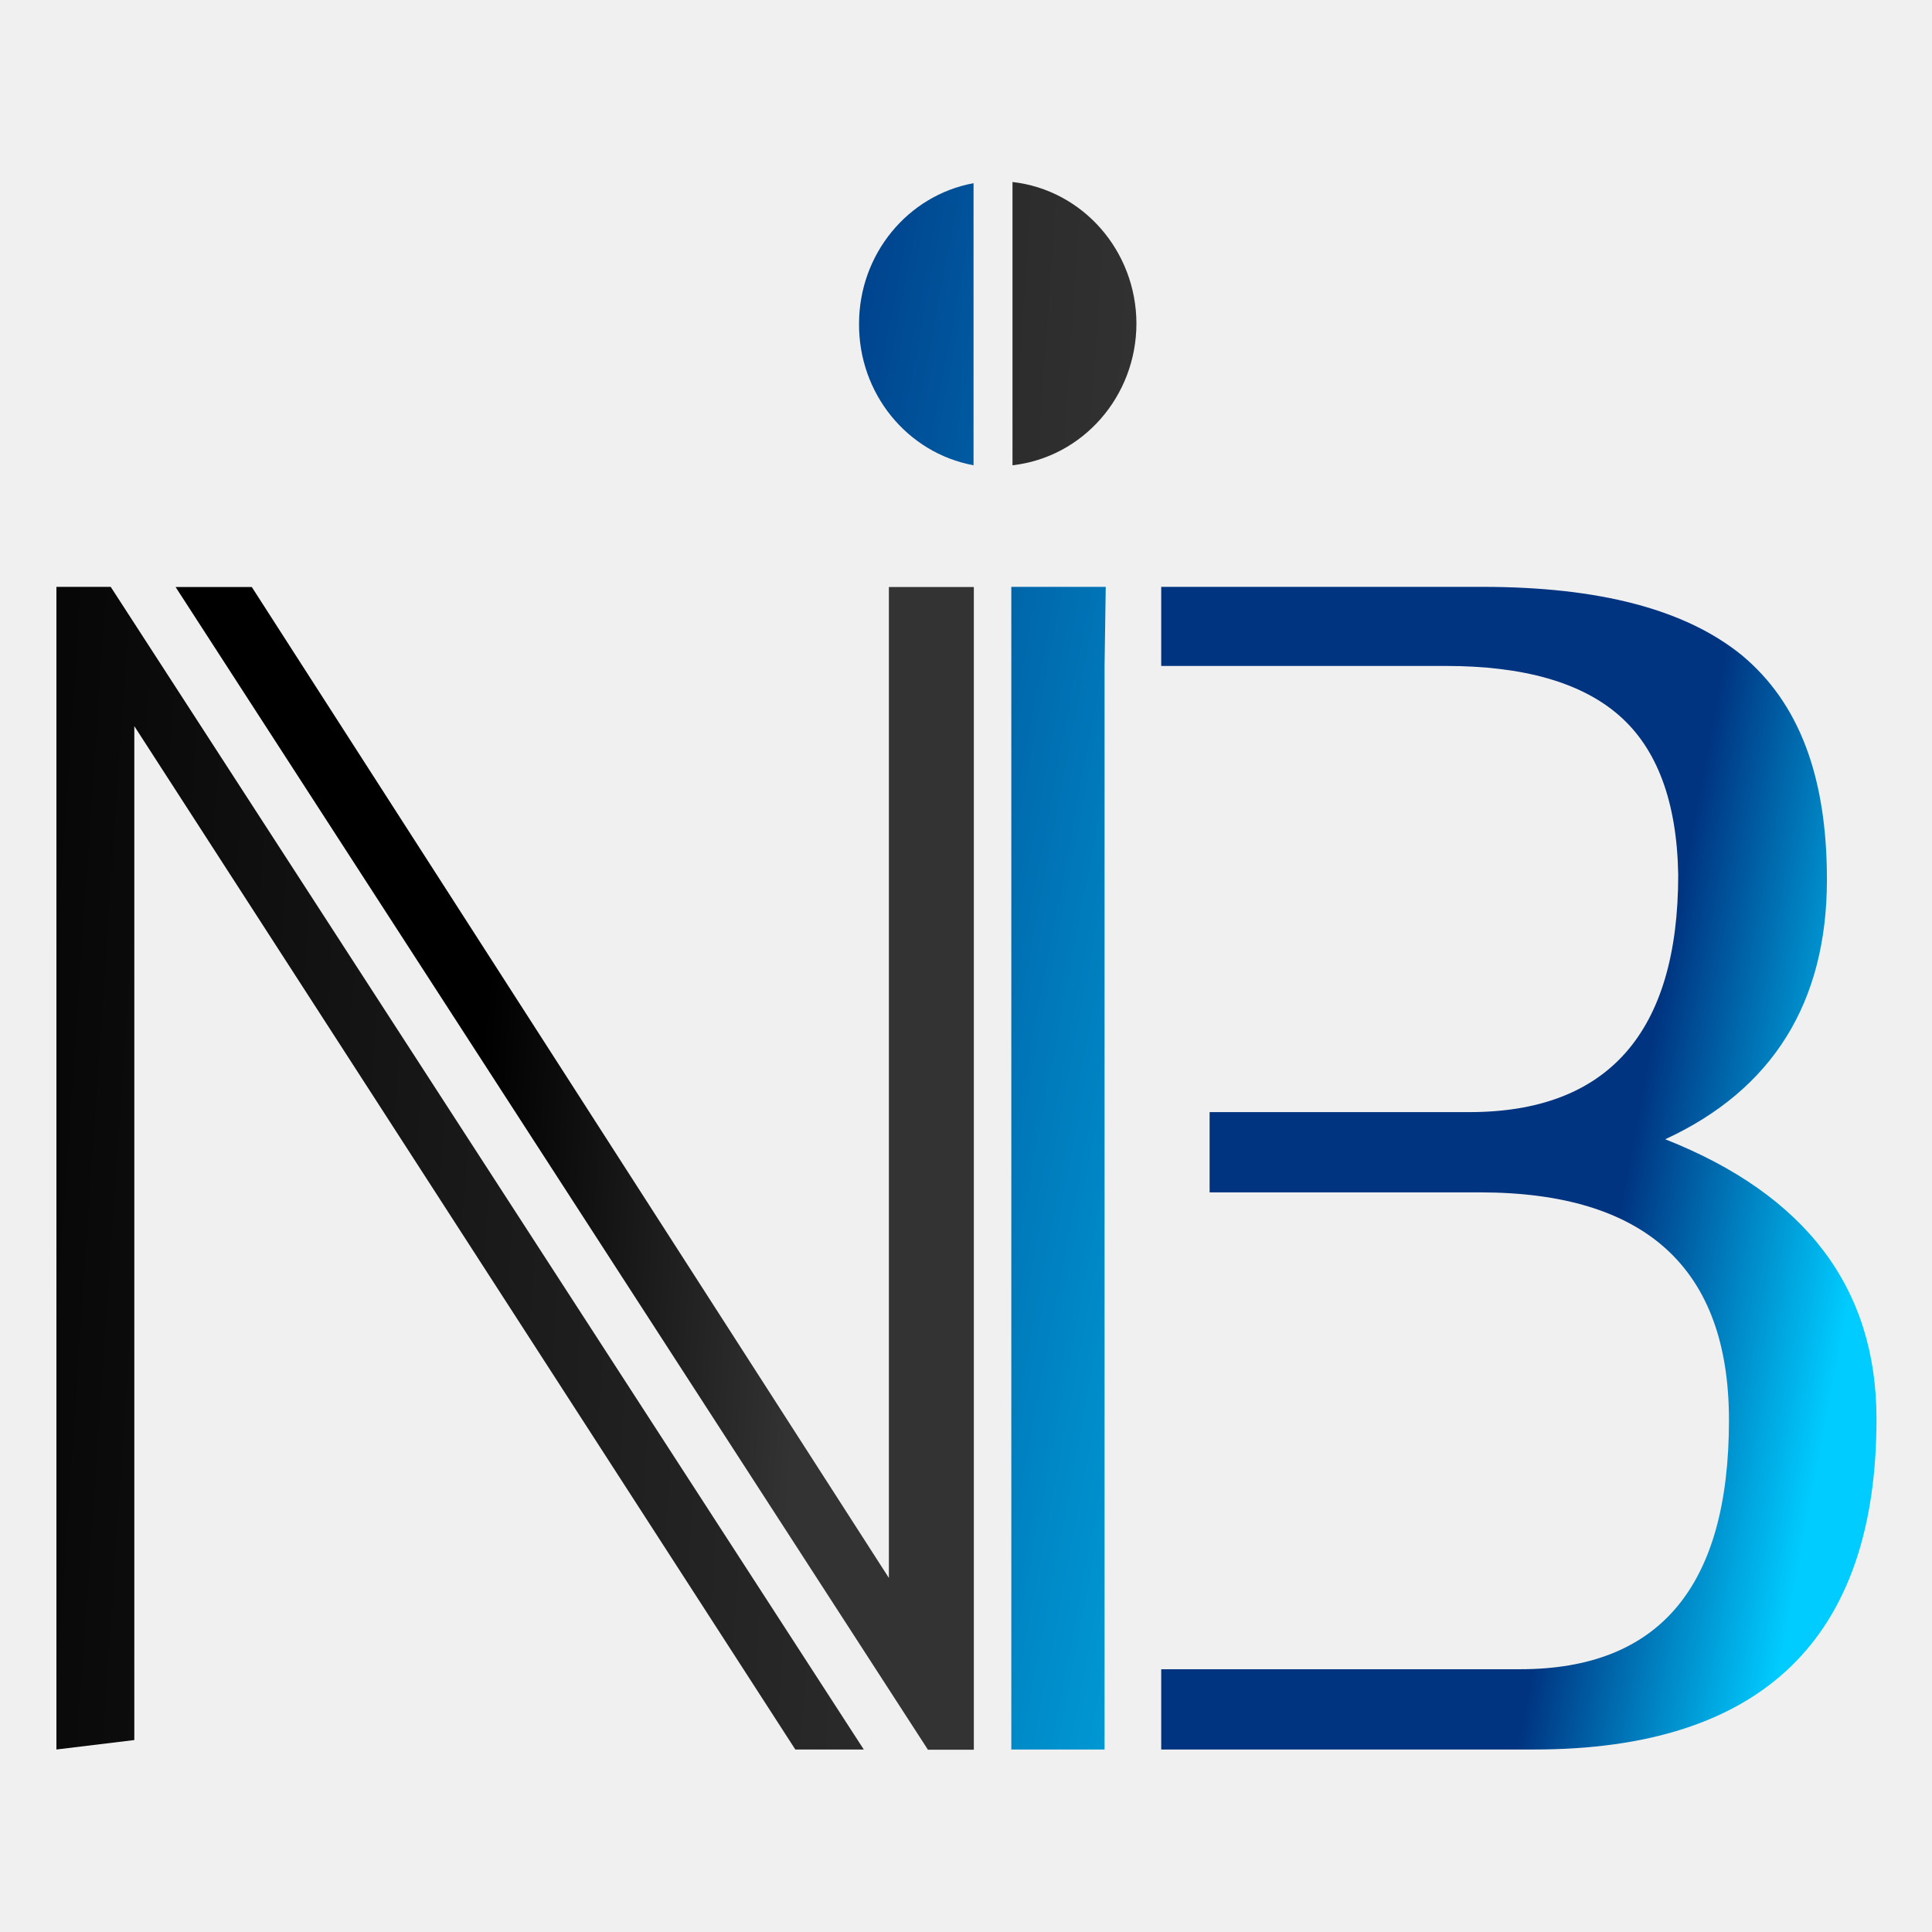
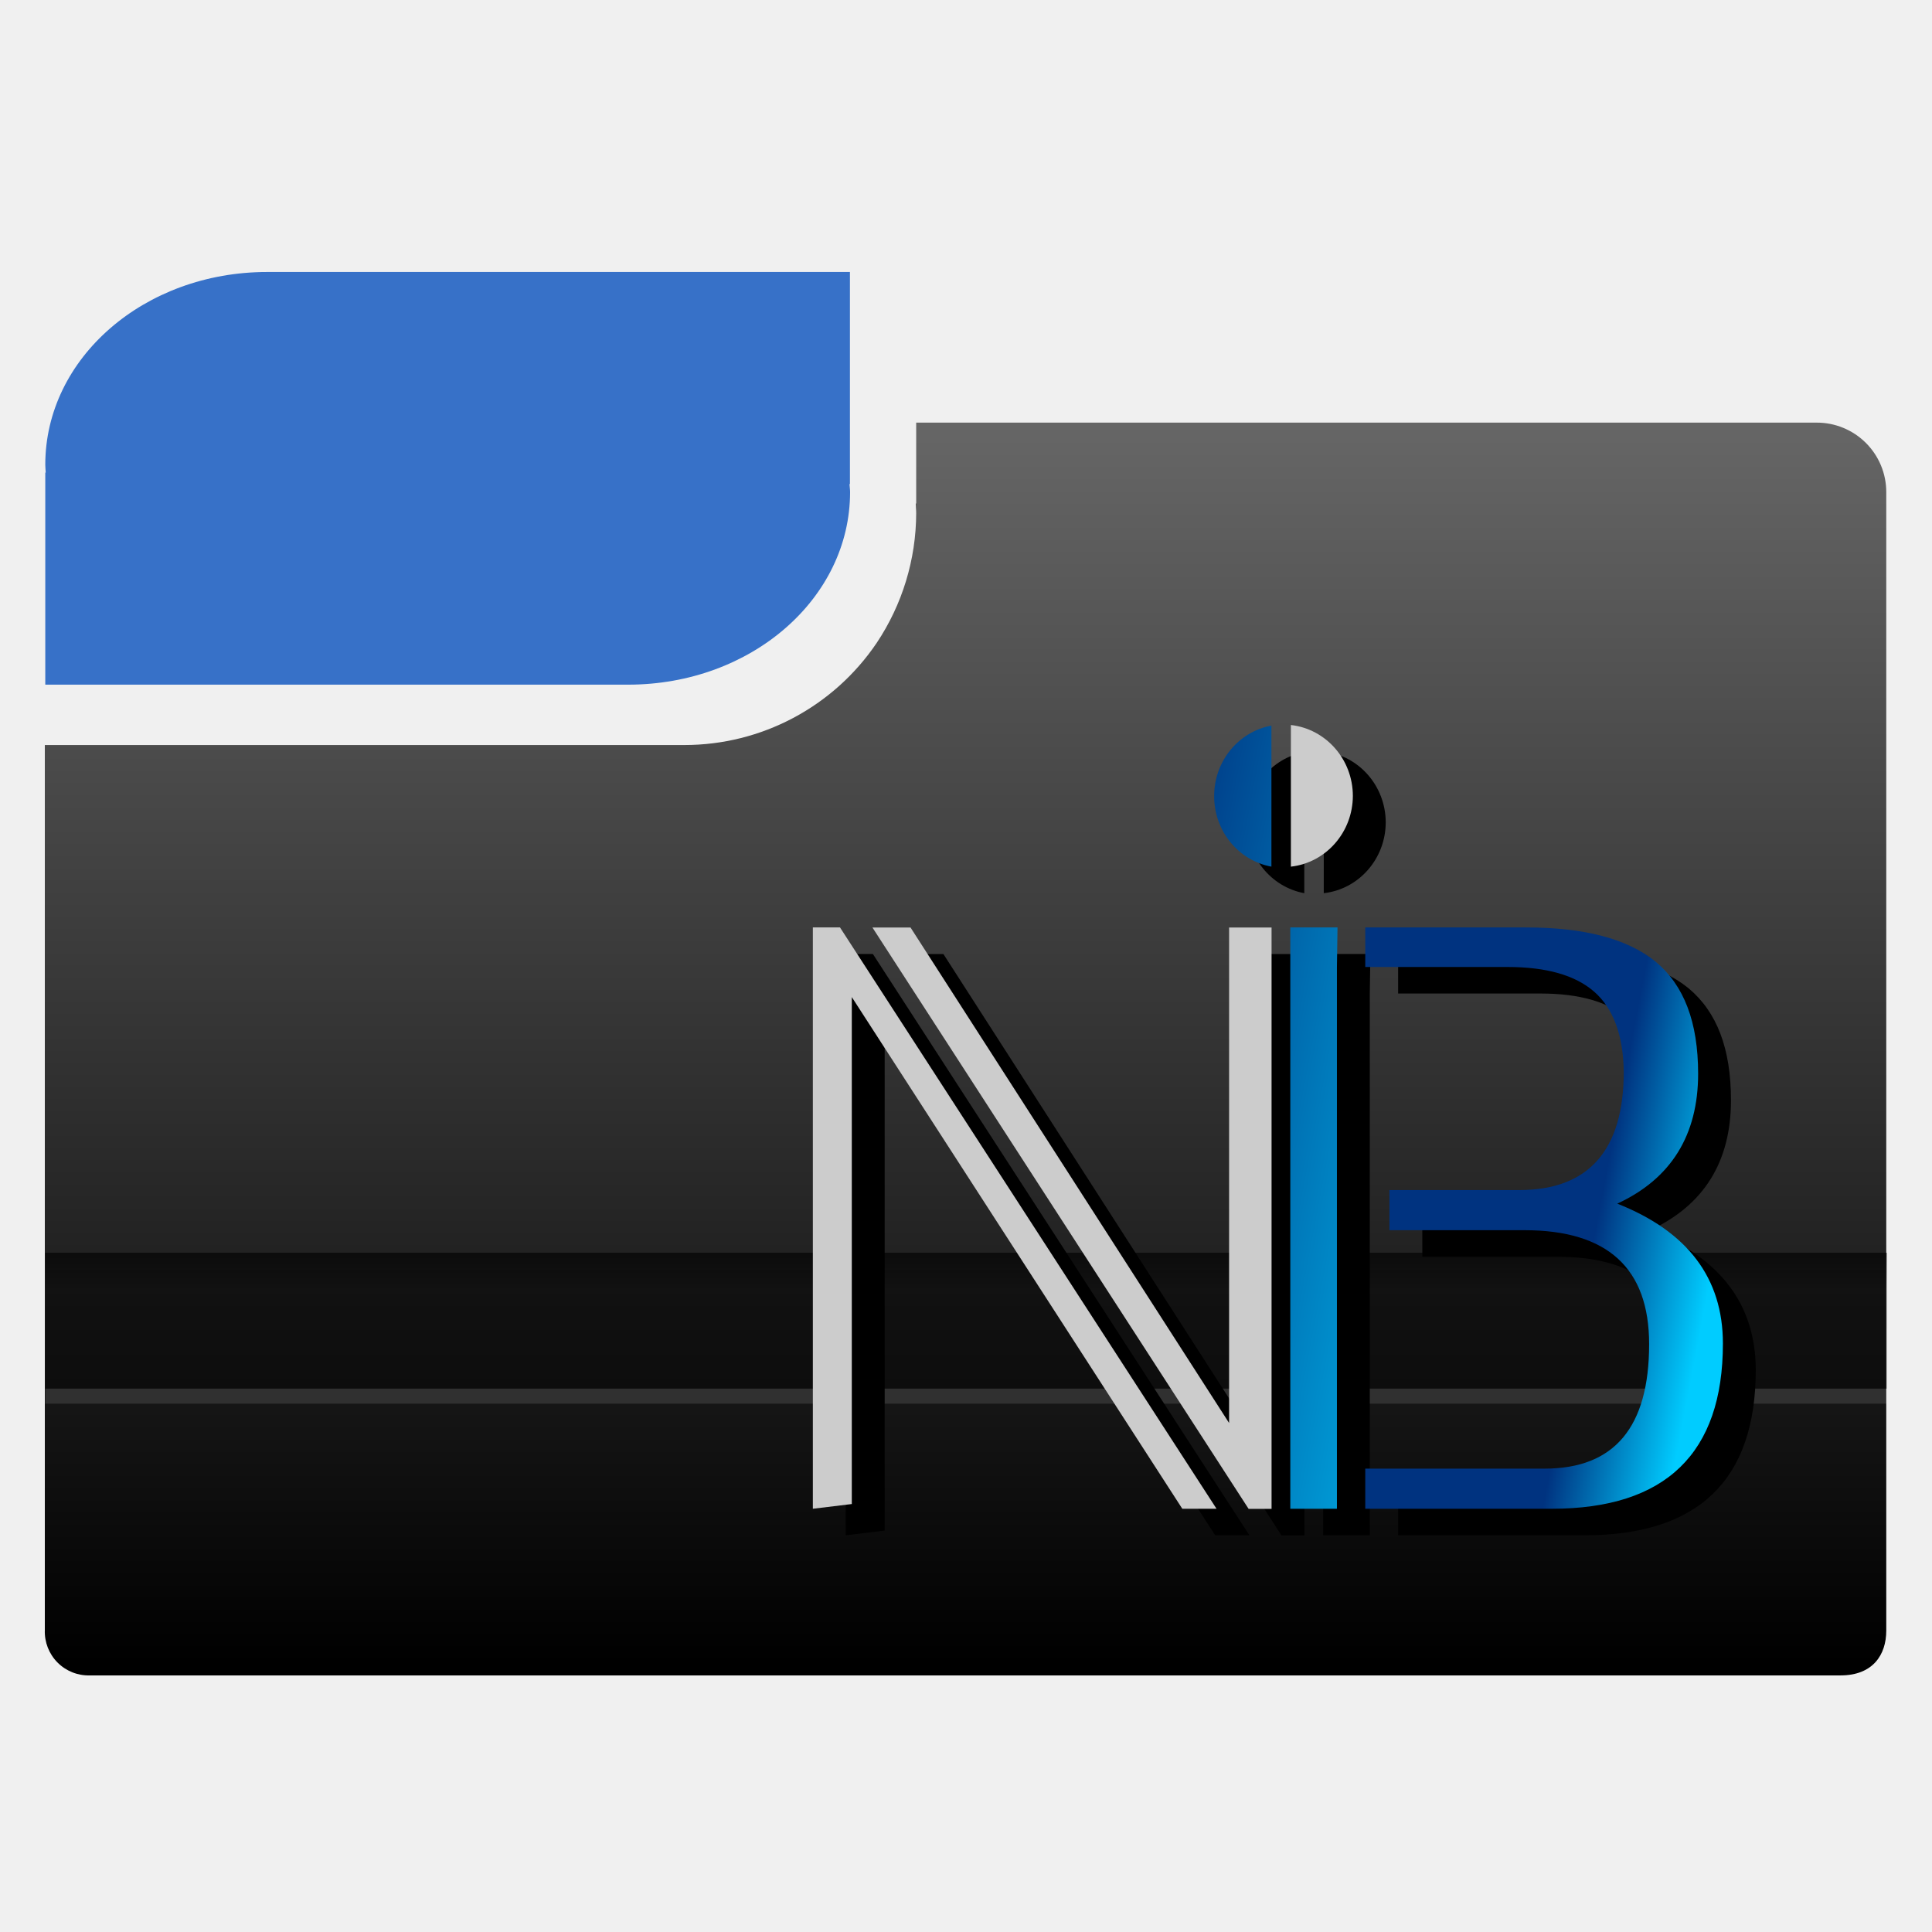
- <svg xmlns="http://www.w3.org/2000/svg" xmlns:xlink="http://www.w3.org/1999/xlink" width="64" height="64" viewBox="0 0 16.93 16.93">
-   <defs>
+ <svg xmlns="http://www.w3.org/2000/svg" xmlns:xlink="http://www.w3.org/1999/xlink" width="128" height="128" version="1.1" id="svg133">
+   <defs id="defs117">
    <linearGradient id="a">
-       <stop offset="0" stop-color="#fff" />
-       <stop offset=".51" stop-color="#fff" stop-opacity=".24" />
-       <stop offset=".83" stop-color="#fff" stop-opacity=".16" />
-       <stop offset="1" stop-color="#fff" stop-opacity=".39" />
+       <stop offset="0" stop-color="#003165" id="stop2" />
+       <stop offset="1" stop-color="#00438a" stop-opacity="0" id="stop4" />
    </linearGradient>
    <linearGradient id="b">
-       <stop offset="0" stop-color="#4d4d4d" />
-       <stop offset="1" />
+       <stop offset="0" stop-color="#004d00" stop-opacity="0" id="stop7" />
+       <stop offset=".5" stop-color="#004d00" id="stop9" />
+       <stop offset="1" stop-color="#004d00" stop-opacity="0" id="stop11" />
    </linearGradient>
-     <linearGradient xlink:href="#c" id="e" x1="-.66" y1="285.48" x2="10.07" y2="286.21" gradientUnits="userSpaceOnUse" />
-     <linearGradient id="c">
-       <stop offset="0" />
-       <stop offset="1" stop-color="#333" />
+     <linearGradient gradientTransform="rotate(90 -90 50)" y2="-384" x2="-23.52" y1="-384" x1="-84" gradientUnits="userSpaceOnUse" id="c">
+       <stop offset="0" stop-color="#fff" id="stop14" />
+       <stop offset="1" stop-color="#fff" stop-opacity="0" id="stop16" />
    </linearGradient>
-     <linearGradient xlink:href="#d" id="k" gradientUnits="userSpaceOnUse" x1="6.26" y1="285.17" x2="13.95" y2="286.63" />
    <linearGradient id="d">
-       <stop offset="0" stop-color="#003380" />
-       <stop offset="1" stop-color="#0cf" />
+       <stop offset="0" stop-color="#0f0" id="stop19" />
+       <stop offset="1" stop-color="#006500" id="stop21" />
    </linearGradient>
-     <linearGradient xlink:href="#d" id="j" gradientUnits="userSpaceOnUse" x1="6.26" y1="285.17" x2="13.95" y2="286.63" gradientTransform="matrix(.26458 0 0 .26458 0 280.07)" />
-     <linearGradient xlink:href="#c" id="f" gradientUnits="userSpaceOnUse" x1="-.66" y1="285.48" x2="10.07" y2="286.21" />
-     <linearGradient xlink:href="#c" id="g" gradientUnits="userSpaceOnUse" x1="-.66" y1="285.48" x2="10.07" y2="286.21" />
-     <linearGradient xlink:href="#c" id="h" gradientUnits="userSpaceOnUse" x1="-.66" y1="285.48" x2="10.07" y2="286.21" />
-     <linearGradient xlink:href="#d" id="i" gradientUnits="userSpaceOnUse" x1="6.26" y1="285.17" x2="13.95" y2="286.63" />
+     <linearGradient gradientTransform="rotate(90 -90 50)" y2="-384" x2="-12" y1="-384" x1="-84" gradientUnits="userSpaceOnUse" id="e">
+       <stop offset="0" stop-color="#e5ff00" id="stop24" />
+       <stop offset="1" stop-color="#bff500" stop-opacity="0" id="stop26" />
+     </linearGradient>
+     <linearGradient gradientTransform="rotate(90 -90 50)" y2="-384" x2="-12" y1="-384" x1="-84" gradientUnits="userSpaceOnUse" id="f">
+       <stop offset="0" stop-color="#008c00" id="stop29" />
+       <stop offset="1" stop-color="#00bf00" id="stop31" />
+     </linearGradient>
+     <linearGradient x2="28" y1="57.5" x1="28" gradientUnits="userSpaceOnUse" id="h">
+       <stop offset="0" stop-color="#fffccf" id="stop34" />
+       <stop offset="1" stop-color="#fff" stop-opacity="0" id="stop36" />
+     </linearGradient>
+     <linearGradient id="g" gradientUnits="userSpaceOnUse" x1="28" y1="57.5" x2="28">
+       <stop offset="0" stop-color="#ffea00" id="stop39" />
+       <stop offset="1" stop-color="#fc0" id="stop41" />
+     </linearGradient>
+     <linearGradient id="p">
+       <stop offset="0" stop-color="#000914" id="stop44" />
+       <stop offset="1" stop-color="#00316e" id="stop46" />
+     </linearGradient>
+     <linearGradient id="q">
+       <stop offset="0" stop-color="#00f3fd" id="stop49" />
+       <stop offset="1" stop-color="#00c4cc" stop-opacity="0" id="stop51" />
+     </linearGradient>
+     <linearGradient id="i">
+       <stop offset="0" stop-color="#fff" id="stop54" />
+       <stop offset="1" stop-color="#fff" stop-opacity="0" id="stop56" />
+     </linearGradient>
+     <linearGradient id="n">
+       <stop offset="0" stop-color="#e00000" id="stop59" />
+       <stop offset="1" stop-color="red" stop-opacity=".41" id="stop61" />
+     </linearGradient>
+     <linearGradient id="l">
+       <stop offset="0" stop-color="#f9ccca" id="stop64" />
+       <stop offset="1" stop-color="#f9ccca" stop-opacity="0" id="stop66" />
+     </linearGradient>
+     <linearGradient id="m">
+       <stop offset="0" stop-color="#e20800" id="stop69" />
+       <stop offset="1" stop-color="#9c0f0f" id="stop71" />
+     </linearGradient>
+     <linearGradient id="j">
+       <stop offset="0" id="stop74" />
+       <stop offset="1" stop-opacity="0" id="stop76" />
+     </linearGradient>
+     <linearGradient id="k">
+       <stop offset="0" stop-color="#fff" id="stop79" />
+       <stop offset="1" stop-color="#f1f1f1" id="stop81" />
+     </linearGradient>
+     <linearGradient xlink:href="#m" id="o" gradientUnits="userSpaceOnUse" x1="32" y1="73.42" x2="32" y2="24.31" />
+     <radialGradient gradientUnits="userSpaceOnUse" r="139.56" cy="112.3" cx="102" id="s">
+       <stop offset="0" stop-color="#b7b8b9" id="stop85" />
+       <stop offset=".19" stop-color="#ececec" id="stop87" />
+       <stop offset=".26" stop-color="#fafafa" id="stop89" />
+       <stop offset=".3" stop-color="#fff" id="stop91" />
+       <stop offset=".53" stop-color="#fafafa" id="stop93" />
+       <stop offset=".84" stop-color="#ebecec" id="stop95" />
+       <stop offset="1" stop-color="#e1e2e3" id="stop97" />
+     </radialGradient>
+     <linearGradient id="r">
+       <stop offset="0" stop-color="#a2a2a2" id="stop100" />
+       <stop offset="1" stop-color="#fff" id="stop102" />
+     </linearGradient>
+     <linearGradient gradientTransform="translate(0,-1)" xlink:href="#t" id="w" x1="125" y1="1007.25" x2="125" y2="1010.74" gradientUnits="userSpaceOnUse" />
+     <linearGradient id="t">
+       <stop offset="0" id="stop106" />
+       <stop offset="1" stop-opacity=".05" id="stop108" />
+     </linearGradient>
+     <linearGradient xlink:href="#u" id="v" x1="26.37" y1="110.28" x2="26.37" y2="28.13" gradientUnits="userSpaceOnUse" gradientTransform="translate(-0.03,924.36)" />
+     <linearGradient id="u">
+       <stop offset="0" id="stop112" />
+       <stop offset="1" stop-color="#666" id="stop114" />
+     </linearGradient>
+     <linearGradient gradientTransform="matrix(3.910048,0,0,3.910048,51.07739,-1055.03)" xlink:href="#d-6" id="k-3" gradientUnits="userSpaceOnUse" x1="6.26" y1="285.17" x2="13.95" y2="286.63" />
+     <linearGradient id="d-6">
+       <stop offset="0" stop-color="#003380" id="stop23" />
+       <stop offset="1" stop-color="#0cf" id="stop25" />
+     </linearGradient>
+     <linearGradient xlink:href="#d-6" id="j-7" gradientUnits="userSpaceOnUse" x1="6.26" y1="285.17" x2="13.95" y2="286.63" gradientTransform="matrix(1.034521,0,0,1.034521,51.07739,40.05721)" />
+     <linearGradient xlink:href="#c-5" id="e-3" x1="-0.66" y1="285.48" x2="10.07" y2="286.21" gradientUnits="userSpaceOnUse" />
+     <linearGradient id="c-5">
+       <stop offset="0" id="stop17" />
+       <stop offset="1" stop-color="#333" id="stop19-6" />
+     </linearGradient>
+     <linearGradient xlink:href="#d-6" id="linearGradient997" gradientUnits="userSpaceOnUse" gradientTransform="matrix(3.910048,0,0,3.910048,51.07739,-1055.03)" x1="6.26" y1="285.17" x2="13.95" y2="286.63" />
+     <linearGradient xlink:href="#c-5" id="e-3-2" x1="-0.66" y1="285.48" x2="10.07" y2="286.21" gradientUnits="userSpaceOnUse" />
+     <linearGradient gradientTransform="matrix(3.910048,0,0,3.910048,71.07739,-1055.03)" xlink:href="#d-6" id="k-3-2" gradientUnits="userSpaceOnUse" x1="6.26" y1="285.17" x2="13.95" y2="286.63" />
+     <linearGradient xlink:href="#d-6" id="j-7-5" gradientUnits="userSpaceOnUse" x1="6.26" y1="285.17" x2="13.95" y2="286.63" gradientTransform="matrix(1.034521,0,0,1.034521,71.07739,40.0572)" />
  </defs>
-   <g fill="url(#e)" transform="matrix(1.03433 0 0 1.03433 -.24 -290.2)">
-     <path style="line-height:1.25;-inkscape-font-specification:Suruma" d="M.71 285.54v9.85l.66-.08v-8.59l5.6 8.67h.58l-6.38-9.85z" font-weight="400" font-size="14.99" font-family="Suruma" letter-spacing="0" word-spacing="0" fill="url(#f)" />
-     <path style="line-height:1.25;-inkscape-font-specification:Suruma" d="M6.5 20.68l24.09 37.23h1.47V20.68h-2.72v31.73L8.94 20.68z" transform="matrix(.26458 0 0 .26458 0 280.07)" font-weight="400" font-size="14.99" font-family="Suruma" letter-spacing="0" word-spacing="0" fill="url(#g)" />
-     <path d="M8.81 284.51a1.18 1.21 0 0 0 1.05-1.2 1.18 1.21 0 0 0-1.05-1.2z" fill="url(#h)" />
+   <g transform="translate(0,-924.36)" id="g131">
+     <path d="m 2.97,973.72 v 58.63 a 2.9,2.9 0 0 0 2.99,3.01 h 115.98 c 2.13,0 3.03,-1.35 3.03,-2.97 v -75.43 a 4.6,4.6 0 0 0 -4.62,-4.6 H 60.7 v 5.36 h -0.03 c 0,0.22 0.03,0.42 0.03,0.64 a 15.54,15.54 0 0 1 -2.62,8.6 15.37,15.37 0 0 1 -12.74,6.76 H 15.33 Z" id="path121" style="fill:url(#v)" />
+     <path d="m 17.7,942.38 c -8.14,0 -14.7,5.7 -14.7,12.77 0,0.18 0.02,0.35 0.03,0.52 H 3 v 14.05 h 38.62 c 8.14,0 14.7,-5.7 14.7,-12.76 0,-0.18 -0.03,-0.35 -0.04,-0.53 h 0.03 V 942.38 H 22.13 Z" id="path123" style="fill:#3771c8" />
+     <path d="m 3,1007.36 v 9 h 122 v -9 z" id="path125" style="opacity:0.43" />
+     <rect width="122" height="1" x="3" y="1016.36" rx="0" ry="1" id="rect127" style="opacity:0.11;fill:#ffffff" />
+     <path d="m 3,1007.36 v 9 l 122,-4 v -5 z" id="path129" style="opacity:0.57;fill:url(#w)" />
  </g>
-   <path d="M9.6 285.54H8.8v9.85h.79v-9.18z" style="line-height:1.25;-inkscape-font-specification:Suruma" font-weight="400" font-size="14.99" font-family="Suruma" letter-spacing="0" word-spacing="0" fill="url(#i)" transform="matrix(1.03433 0 0 1.03433 -.24 -290.2)" />
-   <path d="M10.07 285.54v.67h2.41c.66 0 1.15.14 1.47.42.32.28.49.73.5 1.35 0 1.34-.6 2.01-1.77 2.01h-2.2v.68h2.29c1.4 0 2.11.64 2.11 1.93 0 1.41-.59 2.11-1.77 2.11h-3.04v.68h3.16c1.93 0 2.9-.94 2.9-2.8 0-1.11-.6-1.9-1.79-2.37.91-.42 1.37-1.16 1.37-2.2 0-.88-.24-1.5-.72-1.9-.48-.39-1.21-.58-2.2-.58z" style="line-height:1.25;-inkscape-font-specification:Suruma" font-weight="400" font-size="14.99" font-family="Suruma" letter-spacing="0" word-spacing="0" fill="url(#j)" transform="matrix(1.03433 0 0 1.03433 -.24 -290.2)" />
-   <path d="M8.48 282.12a1.18 1.21 0 0 0-.97 1.19 1.18 1.21 0 0 0 .97 1.2z" fill="url(#k)" transform="matrix(1.03433 0 0 1.03433 -.24 -290.2)" />
+   <g id="g1423" transform="translate(-17.82231,1.758034)" style="fill:#000000">
+     <g id="g41-2" transform="matrix(3.910048,0,0,3.910048,71.07739,-1055.03)" style="fill:#000000">
+       <path id="path35-2" word-spacing="0" letter-spacing="0" font-size="14.99" font-weight="400" d="m 0.71,285.54 v 9.85 l 0.66,-0.08 v -8.59 l 5.6,8.67 h 0.58 l -6.38,-9.85 z" style="font-weight:400;font-size:14.99px;line-height:1.25;font-family:Suruma;-inkscape-font-specification:Suruma;letter-spacing:0;word-spacing:0;fill:#000000" />
+       <path id="path37-8" word-spacing="0" letter-spacing="0" font-size="14.99" font-weight="400" transform="matrix(0.26458,0,0,0.26458,0,280.07)" d="m 6.5,20.68 24.09,37.23 h 1.47 V 20.68 H 29.34 V 52.41 L 8.94,20.68 Z" style="font-weight:400;font-size:14.99px;line-height:1.25;font-family:Suruma;-inkscape-font-specification:Suruma;letter-spacing:0;word-spacing:0;fill:#000000" />
+       <path id="path39-9" d="m 8.81,284.51 a 1.18,1.21 0 0 0 1.05,-1.2 1.18,1.21 0 0 0 -1.05,-1.2 z" style="fill:#000000" />
+     </g>
+     <path id="path43-7" word-spacing="0" letter-spacing="0" font-size="14.99" font-weight="400" style="font-weight:400;font-size:14.99px;line-height:1.25;font-family:Suruma;-inkscape-font-specification:Suruma;letter-spacing:0;word-spacing:0;fill:#000000;stroke-width:3.91" d="m 108.614,61.445 h -3.128 v 38.514 h 3.089 V 64.065 Z" />
+     <path id="path45-3" word-spacing="0" letter-spacing="0" font-size="14.99" font-weight="400" style="font-weight:400;font-size:14.99px;line-height:1.25;font-family:Suruma;-inkscape-font-specification:Suruma;letter-spacing:0;word-spacing:0;fill:#000000;stroke-width:3.91" d="m 110.452,61.445 v 2.62 h 9.423 c 2.581,0 4.497,0.547 5.748,1.642 1.251,1.095 1.916,2.854 1.955,5.279 0,5.239 -2.346,7.859 -6.921,7.859 h -8.602 v 2.659 h 8.954 c 5.474,0 8.25,2.502 8.25,7.546 0,5.513 -2.307,8.25 -6.921,8.25 h -11.887 v 2.659 h 12.356 c 7.546,0 11.339,-3.675 11.339,-10.948 0,-4.34 -2.346,-7.429 -6.999,-9.267 3.558,-1.642 5.357,-4.536 5.357,-8.602 0,-3.441 -0.938,-5.865 -2.815,-7.429 -1.877,-1.525 -4.731,-2.268 -8.602,-2.268 z" />
+     <path id="path47-6" d="m 104.235,48.073 a 4.614,4.731 0 0 0 -3.793,4.653 4.614,4.731 0 0 0 3.793,4.692 z" style="fill:#000000;stroke-width:3.91" />
+   </g>
+   <g style="fill:#cccccc" transform="matrix(3.910048,0,0,3.910048,51.07739,-1055.03)" id="g41">
+     <path style="font-weight:400;font-size:14.99px;line-height:1.25;font-family:Suruma;-inkscape-font-specification:Suruma;letter-spacing:0;word-spacing:0;fill:#cccccc" d="m 0.71,285.54 v 9.85 l 0.66,-0.08 v -8.59 l 5.6,8.67 h 0.58 l -6.38,-9.85 z" font-weight="400" font-size="14.99" letter-spacing="0" word-spacing="0" id="path35" />
+     <path style="font-weight:400;font-size:14.99px;line-height:1.25;font-family:Suruma;-inkscape-font-specification:Suruma;letter-spacing:0;word-spacing:0;fill:#cccccc" d="m 6.5,20.68 24.09,37.23 h 1.47 V 20.68 H 29.34 V 52.41 L 8.94,20.68 Z" transform="matrix(0.26458,0,0,0.26458,0,280.07)" font-weight="400" font-size="14.99" letter-spacing="0" word-spacing="0" id="path37" />
+     <path style="fill:#cccccc" d="m 8.81,284.51 a 1.18,1.21 0 0 0 1.05,-1.2 1.18,1.21 0 0 0 -1.05,-1.2 z" id="path39" />
+   </g>
+   <path d="m 88.614,61.445 h -3.128 v 38.514 h 3.089 V 64.065 Z" style="font-weight:400;font-size:14.99px;line-height:1.25;font-family:Suruma;-inkscape-font-specification:Suruma;letter-spacing:0;word-spacing:0;fill:url(#linearGradient997);stroke-width:3.91" font-weight="400" font-size="14.99" letter-spacing="0" word-spacing="0" id="path43" />
+   <path d="m 90.452,61.445 v 2.62 h 9.423 c 2.581,0 4.497,0.547 5.748,1.642 1.251,1.095 1.916,2.854 1.955,5.279 0,5.239 -2.346,7.859 -6.921,7.859 H 92.055 v 2.659 h 8.954 c 5.474,0 8.25,2.502 8.25,7.546 0,5.513 -2.307,8.25 -6.921,8.25 H 90.452 v 2.659 h 12.356 c 7.546,0 11.339,-3.675 11.339,-10.948 0,-4.34 -2.346,-7.429 -6.999,-9.267 3.558,-1.642 5.357,-4.536 5.357,-8.602 0,-3.441 -0.938,-5.865 -2.815,-7.429 -1.877,-1.525 -4.731,-2.268 -8.602,-2.268 z" style="font-weight:400;font-size:14.99px;line-height:1.25;font-family:Suruma;-inkscape-font-specification:Suruma;letter-spacing:0;word-spacing:0;fill:url(#j-7);stroke-width:3.91" font-weight="400" font-size="14.99" letter-spacing="0" word-spacing="0" id="path45" />
+   <path style="fill:url(#k-3);stroke-width:3.91" d="m 84.235,48.073 a 4.614,4.731 0 0 0 -3.793,4.653 4.614,4.731 0 0 0 3.793,4.692 z" id="path47" />
</svg>
